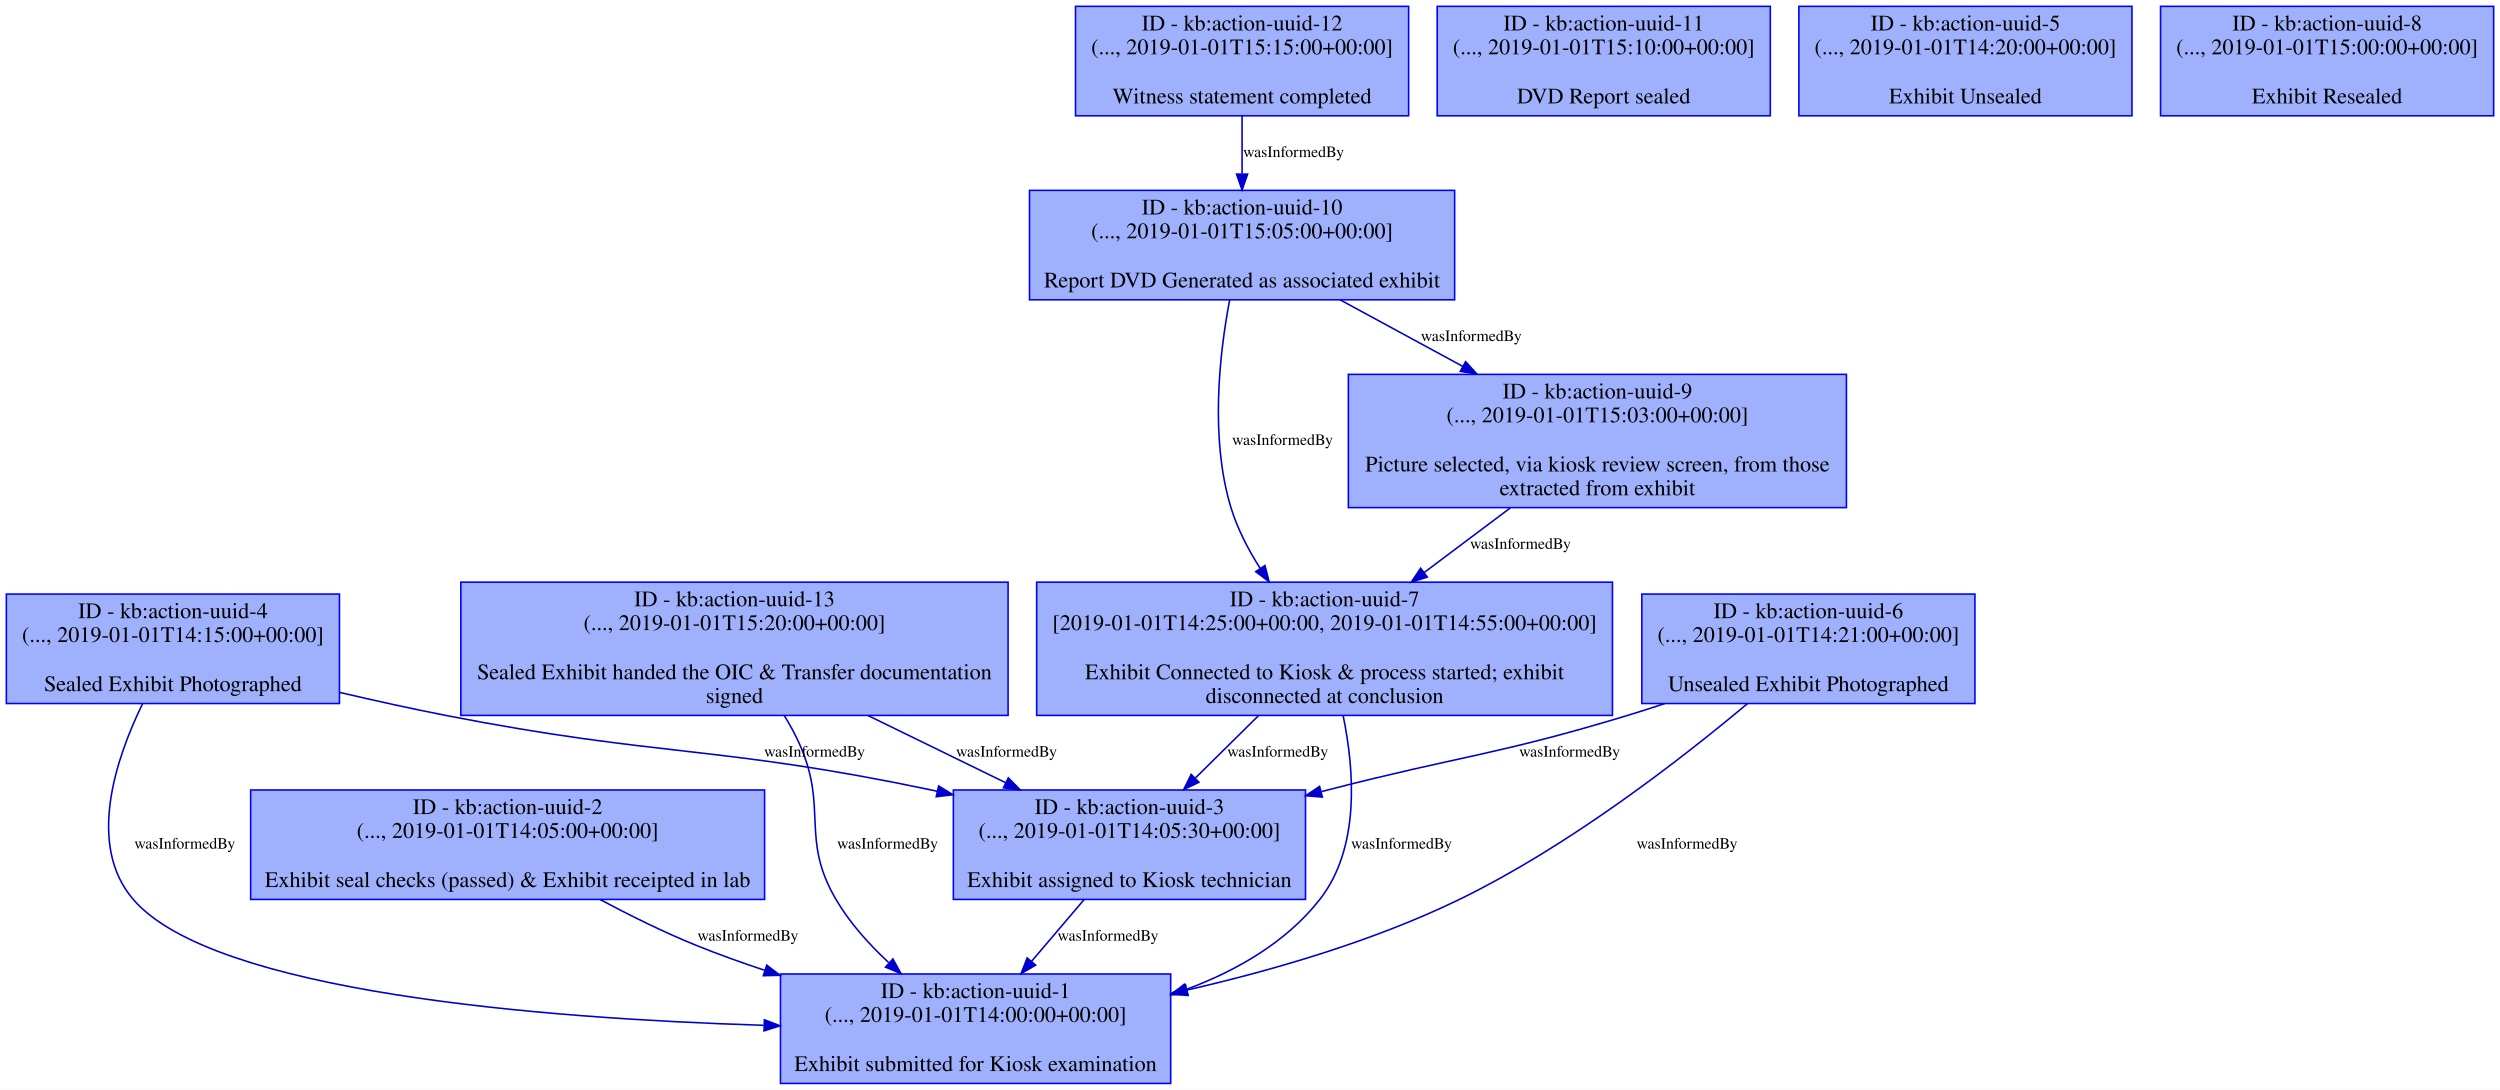
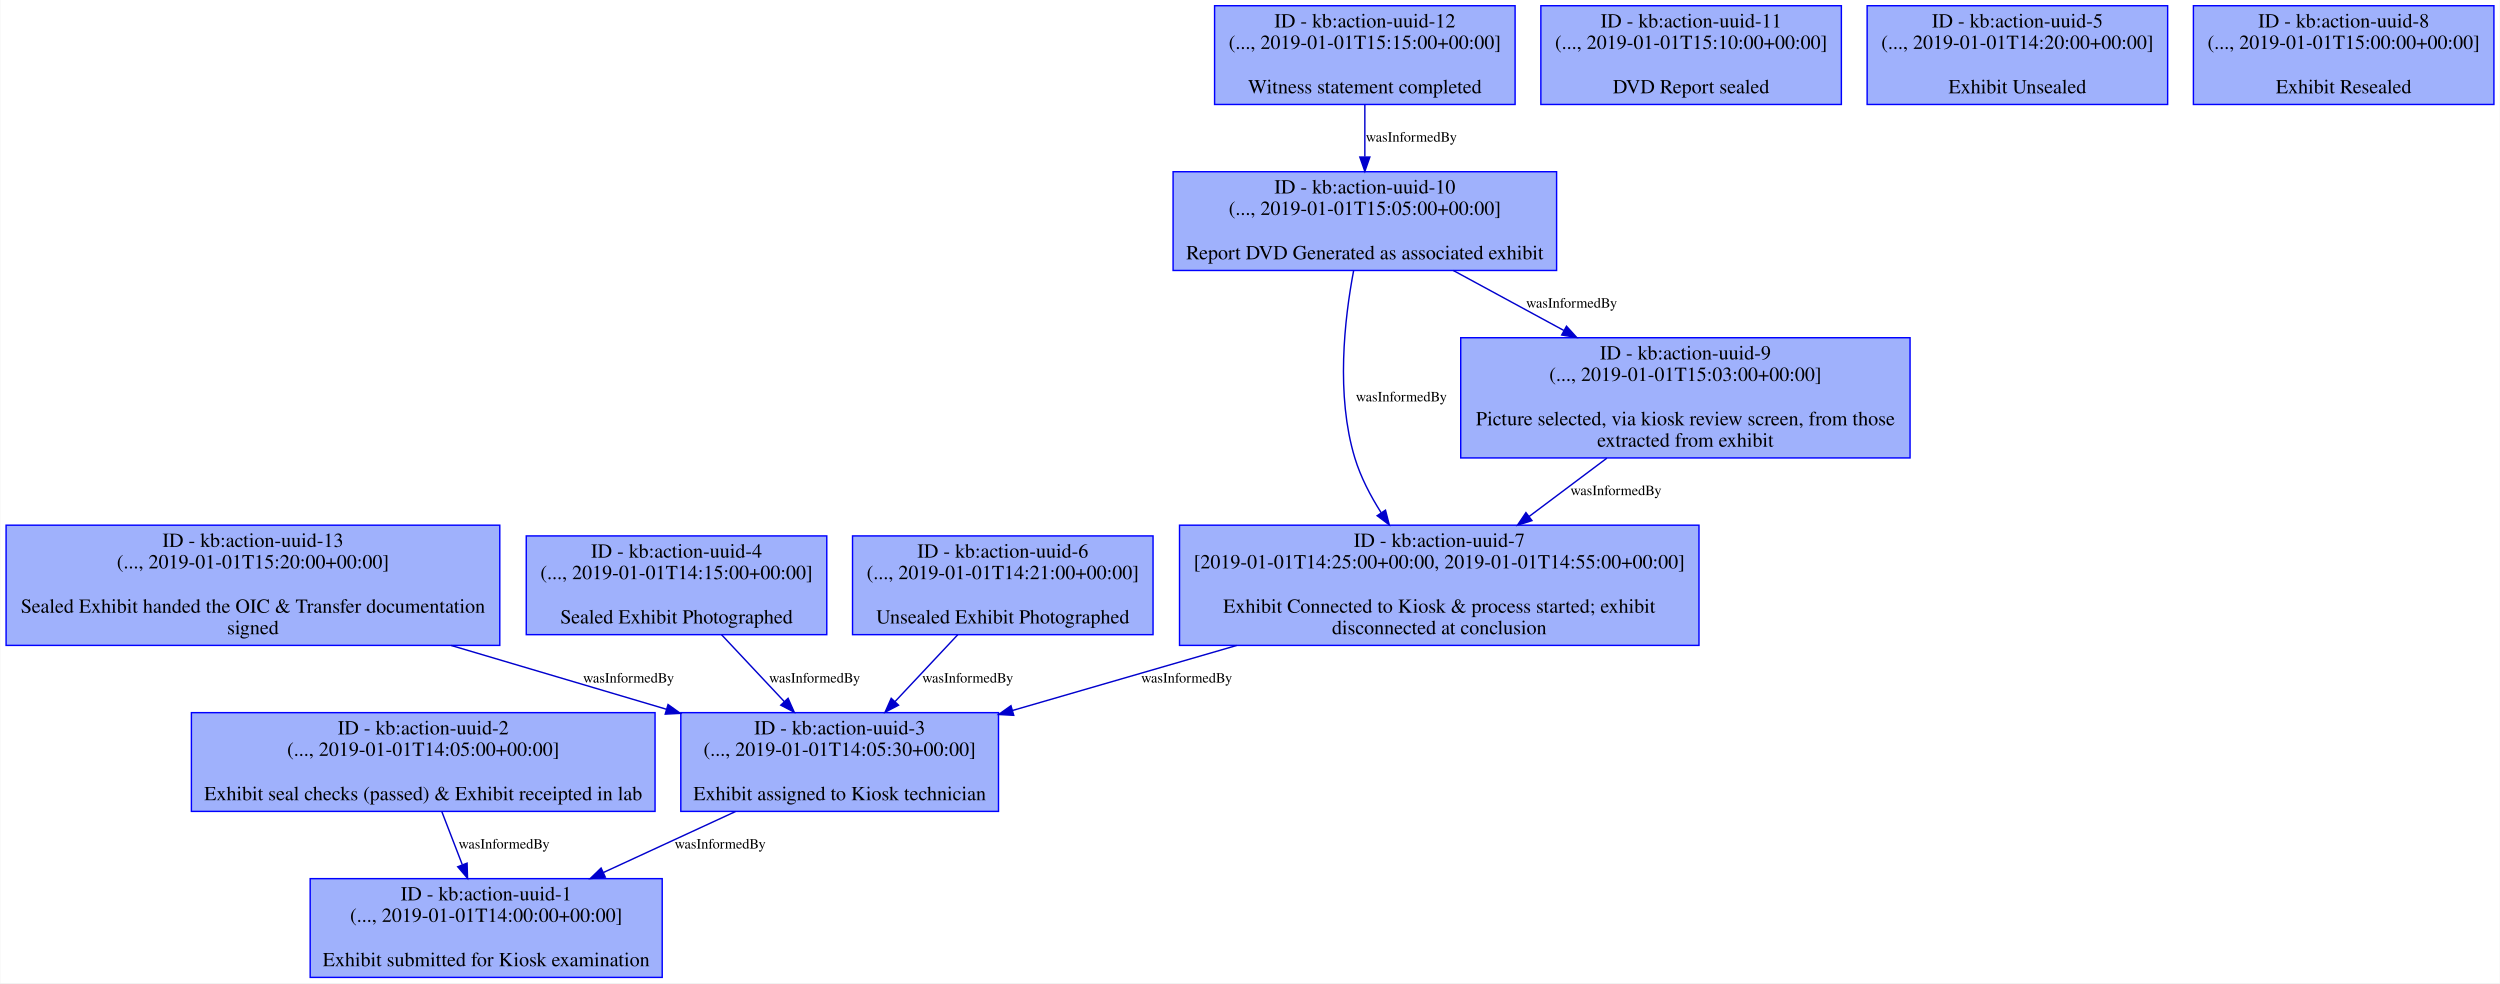
- <svg xmlns="http://www.w3.org/2000/svg" width="1576pt" height="687pt" viewBox="0.00 0.00 1576.00 687.00">
+ <svg xmlns="http://www.w3.org/2000/svg" width="1747pt" height="687pt" viewBox="0.00 0.00 1746.50 687.00">
  <g id="graph0" class="graph" transform="scale(1 1) rotate(0) translate(4 683)">
-     <polygon fill="white" stroke="transparent" points="-4,4 -4,-683 1572,-683 1572,4 -4,4" />
+     <polygon fill="white" stroke="transparent" points="-4,4 -4,-683 1742.5,-683 1742.5,4 -4,4" />
    <g id="node1" class="node">
-       <polygon fill="#9fb1fc" stroke="#0000ff" points="734,-69 488,-69 488,0 734,0 734,-69" />
-       <text text-anchor="middle" x="611" y="-53.8" font-family="Times,serif" font-size="14.00">ID - kb:action-uuid-1</text>
-       <text text-anchor="middle" x="611" y="-38.8" font-family="Times,serif" font-size="14.00"> (..., 2019-01-01T14:00:00+00:00]</text>
-       <text text-anchor="middle" x="611" y="-7.8" font-family="Times,serif" font-size="14.00">Exhibit submitted for Kiosk examination</text>
+       <polygon fill="#9fb1fc" stroke="#0000ff" points="458.5,-69 212.5,-69 212.5,0 458.5,0 458.5,-69" />
+       <text text-anchor="middle" x="335.5" y="-53.8" font-family="Times,serif" font-size="14.00">ID - kb:action-uuid-1</text>
+       <text text-anchor="middle" x="335.5" y="-38.8" font-family="Times,serif" font-size="14.00"> (..., 2019-01-01T14:00:00+00:00]</text>
+       <text text-anchor="middle" x="335.5" y="-7.8" font-family="Times,serif" font-size="14.00">Exhibit submitted for Kiosk examination</text>
    </g>
    <g id="node2" class="node">
-       <polygon fill="#9fb1fc" stroke="#0000ff" points="913,-563 645,-563 645,-494 913,-494 913,-563" />
-       <text text-anchor="middle" x="779" y="-547.8" font-family="Times,serif" font-size="14.00">ID - kb:action-uuid-10</text>
-       <text text-anchor="middle" x="779" y="-532.8" font-family="Times,serif" font-size="14.00"> (..., 2019-01-01T15:05:00+00:00]</text>
-       <text text-anchor="middle" x="779" y="-501.8" font-family="Times,serif" font-size="14.00">Report DVD Generated as associated exhibit</text>
+       <polygon fill="#9fb1fc" stroke="#0000ff" points="1083.5,-563 815.5,-563 815.5,-494 1083.5,-494 1083.5,-563" />
+       <text text-anchor="middle" x="949.5" y="-547.8" font-family="Times,serif" font-size="14.00">ID - kb:action-uuid-10</text>
+       <text text-anchor="middle" x="949.5" y="-532.8" font-family="Times,serif" font-size="14.00"> (..., 2019-01-01T15:05:00+00:00]</text>
+       <text text-anchor="middle" x="949.5" y="-501.8" font-family="Times,serif" font-size="14.00">Report DVD Generated as associated exhibit</text>
    </g>
    <g id="node11" class="node">
-       <polygon fill="#9fb1fc" stroke="#0000ff" points="1012.5,-316 649.5,-316 649.5,-232 1012.5,-232 1012.5,-316" />
-       <text text-anchor="middle" x="831" y="-300.8" font-family="Times,serif" font-size="14.00">ID - kb:action-uuid-7</text>
-       <text text-anchor="middle" x="831" y="-285.8" font-family="Times,serif" font-size="14.00"> [2019-01-01T14:25:00+00:00, 2019-01-01T14:55:00+00:00]</text>
-       <text text-anchor="middle" x="831" y="-254.8" font-family="Times,serif" font-size="14.00">Exhibit Connected to Kiosk &amp; process started; exhibit </text>
-       <text text-anchor="middle" x="831" y="-239.8" font-family="Times,serif" font-size="14.00">disconnected at conclusion</text>
+       <polygon fill="#9fb1fc" stroke="#0000ff" points="1183,-316 820,-316 820,-232 1183,-232 1183,-316" />
+       <text text-anchor="middle" x="1001.5" y="-300.8" font-family="Times,serif" font-size="14.00">ID - kb:action-uuid-7</text>
+       <text text-anchor="middle" x="1001.5" y="-285.8" font-family="Times,serif" font-size="14.00"> [2019-01-01T14:25:00+00:00, 2019-01-01T14:55:00+00:00]</text>
+       <text text-anchor="middle" x="1001.5" y="-254.8" font-family="Times,serif" font-size="14.00">Exhibit Connected to Kiosk &amp; process started; exhibit </text>
+       <text text-anchor="middle" x="1001.5" y="-239.8" font-family="Times,serif" font-size="14.00">disconnected at conclusion</text>
    </g>
    <g id="edge1" class="edge">
-       <path fill="none" stroke="#0000cd" d="M771.17,-493.91C764.75,-460.07 758.69,-406.76 772,-363 776.05,-349.69 782.86,-336.56 790.44,-324.67" />
-       <polygon fill="#0000cd" stroke="#0000cd" points="793.42,-326.51 796.07,-316.25 787.6,-322.62 793.42,-326.51" />
-       <text text-anchor="middle" x="804.5" y="-402.5" font-family="Times,serif" font-size="10.00">wasInformedBy</text>
+       <path fill="none" stroke="#0000cd" d="M941.67,-493.91C935.25,-460.07 929.19,-406.76 942.5,-363 946.55,-349.69 953.36,-336.56 960.94,-324.67" />
+       <polygon fill="#0000cd" stroke="#0000cd" points="963.92,-326.51 966.57,-316.25 958.1,-322.62 963.92,-326.51" />
+       <text text-anchor="middle" x="975" y="-402.5" font-family="Times,serif" font-size="10.00">wasInformedBy</text>
    </g>
    <g id="node13" class="node">
-       <polygon fill="#9fb1fc" stroke="#0000ff" points="1160,-447 846,-447 846,-363 1160,-363 1160,-447" />
-       <text text-anchor="middle" x="1003" y="-431.8" font-family="Times,serif" font-size="14.00">ID - kb:action-uuid-9</text>
-       <text text-anchor="middle" x="1003" y="-416.8" font-family="Times,serif" font-size="14.00"> (..., 2019-01-01T15:03:00+00:00]</text>
-       <text text-anchor="middle" x="1003" y="-385.8" font-family="Times,serif" font-size="14.00">Picture selected, via kiosk review screen, from those </text>
-       <text text-anchor="middle" x="1003" y="-370.8" font-family="Times,serif" font-size="14.00">extracted from exhibit</text>
+       <polygon fill="#9fb1fc" stroke="#0000ff" points="1330.5,-447 1016.5,-447 1016.5,-363 1330.5,-363 1330.5,-447" />
+       <text text-anchor="middle" x="1173.5" y="-431.8" font-family="Times,serif" font-size="14.00">ID - kb:action-uuid-9</text>
+       <text text-anchor="middle" x="1173.5" y="-416.8" font-family="Times,serif" font-size="14.00"> (..., 2019-01-01T15:03:00+00:00]</text>
+       <text text-anchor="middle" x="1173.5" y="-385.8" font-family="Times,serif" font-size="14.00">Picture selected, via kiosk review screen, from those </text>
+       <text text-anchor="middle" x="1173.5" y="-370.8" font-family="Times,serif" font-size="14.00">extracted from exhibit</text>
    </g>
    <g id="edge2" class="edge">
-       <path fill="none" stroke="#0000cd" d="M840.8,-493.98C864.66,-481.03 892.36,-466.01 918.04,-452.08" />
-       <polygon fill="#0000cd" stroke="#0000cd" points="919.91,-455.05 927.03,-447.21 916.57,-448.9 919.91,-455.05" />
-       <text text-anchor="middle" x="923.5" y="-468" font-family="Times,serif" font-size="10.00">wasInformedBy</text>
+       <path fill="none" stroke="#0000cd" d="M1011.3,-493.98C1035.16,-481.03 1062.86,-466.01 1088.54,-452.08" />
+       <polygon fill="#0000cd" stroke="#0000cd" points="1090.41,-455.05 1097.53,-447.21 1087.07,-448.9 1090.41,-455.05" />
+       <text text-anchor="middle" x="1094" y="-468" font-family="Times,serif" font-size="10.00">wasInformedBy</text>
    </g>
    <g id="node3" class="node">
-       <polygon fill="#9fb1fc" stroke="#0000ff" points="1112,-679 902,-679 902,-610 1112,-610 1112,-679" />
-       <text text-anchor="middle" x="1007" y="-663.8" font-family="Times,serif" font-size="14.00">ID - kb:action-uuid-11</text>
-       <text text-anchor="middle" x="1007" y="-648.8" font-family="Times,serif" font-size="14.00"> (..., 2019-01-01T15:10:00+00:00]</text>
-       <text text-anchor="middle" x="1007" y="-617.8" font-family="Times,serif" font-size="14.00">DVD Report sealed</text>
+       <polygon fill="#9fb1fc" stroke="#0000ff" points="1282.5,-679 1072.5,-679 1072.5,-610 1282.5,-610 1282.5,-679" />
+       <text text-anchor="middle" x="1177.5" y="-663.8" font-family="Times,serif" font-size="14.00">ID - kb:action-uuid-11</text>
+       <text text-anchor="middle" x="1177.5" y="-648.8" font-family="Times,serif" font-size="14.00"> (..., 2019-01-01T15:10:00+00:00]</text>
+       <text text-anchor="middle" x="1177.5" y="-617.8" font-family="Times,serif" font-size="14.00">DVD Report sealed</text>
    </g>
    <g id="node4" class="node">
-       <polygon fill="#9fb1fc" stroke="#0000ff" points="884,-679 674,-679 674,-610 884,-610 884,-679" />
-       <text text-anchor="middle" x="779" y="-663.8" font-family="Times,serif" font-size="14.00">ID - kb:action-uuid-12</text>
-       <text text-anchor="middle" x="779" y="-648.8" font-family="Times,serif" font-size="14.00"> (..., 2019-01-01T15:15:00+00:00]</text>
-       <text text-anchor="middle" x="779" y="-617.8" font-family="Times,serif" font-size="14.00">Witness statement completed</text>
+       <polygon fill="#9fb1fc" stroke="#0000ff" points="1054.5,-679 844.5,-679 844.5,-610 1054.5,-610 1054.5,-679" />
+       <text text-anchor="middle" x="949.5" y="-663.8" font-family="Times,serif" font-size="14.00">ID - kb:action-uuid-12</text>
+       <text text-anchor="middle" x="949.5" y="-648.8" font-family="Times,serif" font-size="14.00"> (..., 2019-01-01T15:15:00+00:00]</text>
+       <text text-anchor="middle" x="949.5" y="-617.8" font-family="Times,serif" font-size="14.00">Witness statement completed</text>
    </g>
    <g id="edge3" class="edge">
-       <path fill="none" stroke="#0000cd" d="M779,-609.91C779,-598.53 779,-585.65 779,-573.58" />
-       <polygon fill="#0000cd" stroke="#0000cd" points="782.5,-573.24 779,-563.24 775.5,-573.24 782.5,-573.24" />
-       <text text-anchor="middle" x="811.5" y="-584" font-family="Times,serif" font-size="10.00">wasInformedBy</text>
+       <path fill="none" stroke="#0000cd" d="M949.5,-609.91C949.5,-598.53 949.5,-585.65 949.5,-573.58" />
+       <polygon fill="#0000cd" stroke="#0000cd" points="953,-573.24 949.5,-563.24 946,-573.24 953,-573.24" />
+       <text text-anchor="middle" x="982" y="-584" font-family="Times,serif" font-size="10.00">wasInformedBy</text>
    </g>
    <g id="node5" class="node">
-       <polygon fill="#9fb1fc" stroke="#0000ff" points="631.5,-316 286.5,-316 286.5,-232 631.5,-232 631.5,-316" />
-       <text text-anchor="middle" x="459" y="-300.8" font-family="Times,serif" font-size="14.00">ID - kb:action-uuid-13</text>
-       <text text-anchor="middle" x="459" y="-285.8" font-family="Times,serif" font-size="14.00"> (..., 2019-01-01T15:20:00+00:00]</text>
-       <text text-anchor="middle" x="459" y="-254.8" font-family="Times,serif" font-size="14.00">Sealed Exhibit handed the OIC &amp; Transfer documentation </text>
-       <text text-anchor="middle" x="459" y="-239.8" font-family="Times,serif" font-size="14.00">signed</text>
+       <polygon fill="#9fb1fc" stroke="#0000ff" points="345,-316 0,-316 0,-232 345,-232 345,-316" />
+       <text text-anchor="middle" x="172.5" y="-300.8" font-family="Times,serif" font-size="14.00">ID - kb:action-uuid-13</text>
+       <text text-anchor="middle" x="172.5" y="-285.8" font-family="Times,serif" font-size="14.00"> (..., 2019-01-01T15:20:00+00:00]</text>
+       <text text-anchor="middle" x="172.5" y="-254.8" font-family="Times,serif" font-size="14.00">Sealed Exhibit handed the OIC &amp; Transfer documentation </text>
+       <text text-anchor="middle" x="172.5" y="-239.8" font-family="Times,serif" font-size="14.00">signed</text>
+     </g>
+     <g id="node7" class="node">
+       <polygon fill="#9fb1fc" stroke="#0000ff" points="693.5,-185 471.5,-185 471.5,-116 693.5,-116 693.5,-185" />
+       <text text-anchor="middle" x="582.5" y="-169.8" font-family="Times,serif" font-size="14.00">ID - kb:action-uuid-3</text>
+       <text text-anchor="middle" x="582.5" y="-154.8" font-family="Times,serif" font-size="14.00"> (..., 2019-01-01T14:05:30+00:00]</text>
+       <text text-anchor="middle" x="582.5" y="-123.8" font-family="Times,serif" font-size="14.00">Exhibit assigned to Kiosk technician</text>
    </g>
    <g id="edge4" class="edge">
-       <path fill="none" stroke="#0000cd" d="M490.38,-231.93C493.98,-226.11 497.31,-220.04 500,-214 518.2,-173.13 500.38,-154.6 523,-116 531.58,-101.36 543.7,-87.83 556.2,-76.22" />
-       <polygon fill="#0000cd" stroke="#0000cd" points="558.88,-78.52 564,-69.24 554.21,-73.3 558.88,-78.52" />
-       <text text-anchor="middle" x="555.5" y="-148" font-family="Times,serif" font-size="10.00">wasInformedBy</text>
+       <path fill="none" stroke="#0000cd" d="M311.02,-231.95C359.83,-217.49 414.28,-201.35 461.53,-187.35" />
+       <polygon fill="#0000cd" stroke="#0000cd" points="462.59,-190.68 471.19,-184.49 460.6,-183.97 462.59,-190.68" />
+       <text text-anchor="middle" x="435" y="-206" font-family="Times,serif" font-size="10.00">wasInformedBy</text>
    </g>
-     <g id="node7" class="node">
-       <polygon fill="#9fb1fc" stroke="#0000ff" points="819,-185 597,-185 597,-116 819,-116 819,-185" />
-       <text text-anchor="middle" x="708" y="-169.8" font-family="Times,serif" font-size="14.00">ID - kb:action-uuid-3</text>
-       <text text-anchor="middle" x="708" y="-154.8" font-family="Times,serif" font-size="14.00"> (..., 2019-01-01T14:05:30+00:00]</text>
-       <text text-anchor="middle" x="708" y="-123.8" font-family="Times,serif" font-size="14.00">Exhibit assigned to Kiosk technician</text>
+     <g id="node6" class="node">
+       <polygon fill="#9fb1fc" stroke="#0000ff" points="453.5,-185 129.5,-185 129.5,-116 453.5,-116 453.5,-185" />
+       <text text-anchor="middle" x="291.5" y="-169.8" font-family="Times,serif" font-size="14.00">ID - kb:action-uuid-2</text>
+       <text text-anchor="middle" x="291.5" y="-154.8" font-family="Times,serif" font-size="14.00"> (..., 2019-01-01T14:05:00+00:00]</text>
+       <text text-anchor="middle" x="291.5" y="-123.8" font-family="Times,serif" font-size="14.00">Exhibit seal checks (passed) &amp; Exhibit receipted in lab</text>
    </g>
    <g id="edge5" class="edge">
-       <path fill="none" stroke="#0000cd" d="M543.3,-231.87C571.31,-218.2 602.37,-203.04 629.89,-189.61" />
-       <polygon fill="#0000cd" stroke="#0000cd" points="631.63,-192.66 639.08,-185.13 628.56,-186.37 631.63,-192.66" />
-       <text text-anchor="middle" x="630.5" y="-206" font-family="Times,serif" font-size="10.00">wasInformedBy</text>
-     </g>
-     <g id="node6" class="node">
-       <polygon fill="#9fb1fc" stroke="#0000ff" points="478,-185 154,-185 154,-116 478,-116 478,-185" />
-       <text text-anchor="middle" x="316" y="-169.8" font-family="Times,serif" font-size="14.00">ID - kb:action-uuid-2</text>
-       <text text-anchor="middle" x="316" y="-154.8" font-family="Times,serif" font-size="14.00"> (..., 2019-01-01T14:05:00+00:00]</text>
-       <text text-anchor="middle" x="316" y="-123.8" font-family="Times,serif" font-size="14.00">Exhibit seal checks (passed) &amp; Exhibit receipted in lab</text>
+       <path fill="none" stroke="#0000cd" d="M304.46,-115.91C308.94,-104.3 314.03,-91.13 318.77,-78.85" />
+       <polygon fill="#0000cd" stroke="#0000cd" points="322.14,-79.83 322.48,-69.24 315.61,-77.31 322.14,-79.83" />
+       <text text-anchor="middle" x="348" y="-90" font-family="Times,serif" font-size="10.00">wasInformedBy</text>
    </g>
    <g id="edge6" class="edge">
-       <path fill="none" stroke="#0000cd" d="M374.22,-115.97C393.22,-105.83 414.66,-95.22 435,-87 448.8,-81.42 463.43,-76.16 478.13,-71.29" />
-       <polygon fill="#0000cd" stroke="#0000cd" points="479.36,-74.57 487.79,-68.15 477.2,-67.92 479.36,-74.57" />
-       <text text-anchor="middle" x="467.5" y="-90" font-family="Times,serif" font-size="10.00">wasInformedBy</text>
+       <path fill="none" stroke="#0000cd" d="M509.73,-115.91C480.71,-102.52 447.17,-87.04 417.32,-73.26" />
+       <polygon fill="#0000cd" stroke="#0000cd" points="418.72,-70.06 408.18,-69.04 415.79,-76.41 418.72,-70.06" />
+       <text text-anchor="middle" x="499" y="-90" font-family="Times,serif" font-size="10.00">wasInformedBy</text>
+     </g>
+     <g id="node8" class="node">
+       <polygon fill="#9fb1fc" stroke="#0000ff" points="573.5,-308.5 363.5,-308.5 363.5,-239.5 573.5,-239.5 573.5,-308.5" />
+       <text text-anchor="middle" x="468.5" y="-293.3" font-family="Times,serif" font-size="14.00">ID - kb:action-uuid-4</text>
+       <text text-anchor="middle" x="468.5" y="-278.3" font-family="Times,serif" font-size="14.00"> (..., 2019-01-01T14:15:00+00:00]</text>
+       <text text-anchor="middle" x="468.5" y="-247.3" font-family="Times,serif" font-size="14.00">Sealed Exhibit Photographed</text>
    </g>
    <g id="edge7" class="edge">
-       <path fill="none" stroke="#0000cd" d="M679.42,-115.91C669.05,-103.73 657.22,-89.82 646.34,-77.03" />
-       <polygon fill="#0000cd" stroke="#0000cd" points="648.86,-74.59 639.71,-69.24 643.52,-79.13 648.86,-74.59" />
-       <text text-anchor="middle" x="694.5" y="-90" font-family="Times,serif" font-size="10.00">wasInformedBy</text>
+       <path fill="none" stroke="#0000cd" d="M499.95,-239.48C513.55,-224.99 529.58,-207.9 543.89,-192.65" />
+       <polygon fill="#0000cd" stroke="#0000cd" points="546.46,-195.02 550.75,-185.33 541.36,-190.23 546.46,-195.02" />
+       <text text-anchor="middle" x="565" y="-206" font-family="Times,serif" font-size="10.00">wasInformedBy</text>
    </g>
-     <g id="node8" class="node">
-       <polygon fill="#9fb1fc" stroke="#0000ff" points="210,-308.5 0,-308.5 0,-239.5 210,-239.5 210,-308.5" />
-       <text text-anchor="middle" x="105" y="-293.3" font-family="Times,serif" font-size="14.00">ID - kb:action-uuid-4</text>
-       <text text-anchor="middle" x="105" y="-278.3" font-family="Times,serif" font-size="14.00"> (..., 2019-01-01T14:15:00+00:00]</text>
-       <text text-anchor="middle" x="105" y="-247.3" font-family="Times,serif" font-size="14.00">Sealed Exhibit Photographed</text>
+     <g id="node9" class="node">
+       <polygon fill="#9fb1fc" stroke="#0000ff" points="1510.5,-679 1300.5,-679 1300.5,-610 1510.5,-610 1510.5,-679" />
+       <text text-anchor="middle" x="1405.5" y="-663.8" font-family="Times,serif" font-size="14.00">ID - kb:action-uuid-5</text>
+       <text text-anchor="middle" x="1405.5" y="-648.8" font-family="Times,serif" font-size="14.00"> (..., 2019-01-01T14:20:00+00:00]</text>
+       <text text-anchor="middle" x="1405.5" y="-617.8" font-family="Times,serif" font-size="14.00">Exhibit Unsealed</text>
+     </g>
+     <g id="node10" class="node">
+       <polygon fill="#9fb1fc" stroke="#0000ff" points="801.5,-308.5 591.5,-308.5 591.5,-239.5 801.5,-239.5 801.5,-308.5" />
+       <text text-anchor="middle" x="696.5" y="-293.3" font-family="Times,serif" font-size="14.00">ID - kb:action-uuid-6</text>
+       <text text-anchor="middle" x="696.5" y="-278.3" font-family="Times,serif" font-size="14.00"> (..., 2019-01-01T14:21:00+00:00]</text>
+       <text text-anchor="middle" x="696.5" y="-247.3" font-family="Times,serif" font-size="14.00">Unsealed Exhibit Photographed</text>
    </g>
    <g id="edge8" class="edge">
-       <path fill="none" stroke="#0000cd" d="M85.89,-239.4C68.82,-204.43 50.67,-150.11 80,-116 130.26,-57.54 337.15,-41.02 477.35,-36.64" />
-       <polygon fill="#0000cd" stroke="#0000cd" points="477.85,-40.13 487.74,-36.34 477.64,-33.13 477.85,-40.13" />
-       <text text-anchor="middle" x="112.5" y="-148" font-family="Times,serif" font-size="10.00">wasInformedBy</text>
+       <path fill="none" stroke="#0000cd" d="M665.05,-239.48C651.45,-224.99 635.42,-207.9 621.11,-192.65" />
+       <polygon fill="#0000cd" stroke="#0000cd" points="623.64,-190.23 614.25,-185.33 618.54,-195.02 623.64,-190.23" />
+       <text text-anchor="middle" x="672" y="-206" font-family="Times,serif" font-size="10.00">wasInformedBy</text>
    </g>
    <g id="edge9" class="edge">
-       <path fill="none" stroke="#0000cd" d="M210.22,-246.48C232.21,-241.34 255.31,-236.24 277,-232 412.03,-205.58 448.35,-213.3 583,-185 584.27,-184.73 585.54,-184.46 586.82,-184.19" />
-       <polygon fill="#0000cd" stroke="#0000cd" points="587.72,-187.57 596.72,-181.99 586.2,-180.74 587.72,-187.57" />
-       <text text-anchor="middle" x="509.5" y="-206" font-family="Times,serif" font-size="10.00">wasInformedBy</text>
+       <path fill="none" stroke="#0000cd" d="M859.94,-231.95C809.06,-217.2 752.19,-200.71 703.25,-186.51" />
+       <polygon fill="#0000cd" stroke="#0000cd" points="704.15,-183.13 693.57,-183.71 702.2,-189.85 704.15,-183.13" />
+       <text text-anchor="middle" x="825" y="-206" font-family="Times,serif" font-size="10.00">wasInformedBy</text>
    </g>
-     <g id="node9" class="node">
-       <polygon fill="#9fb1fc" stroke="#0000ff" points="1340,-679 1130,-679 1130,-610 1340,-610 1340,-679" />
-       <text text-anchor="middle" x="1235" y="-663.8" font-family="Times,serif" font-size="14.00">ID - kb:action-uuid-5</text>
-       <text text-anchor="middle" x="1235" y="-648.8" font-family="Times,serif" font-size="14.00"> (..., 2019-01-01T14:20:00+00:00]</text>
-       <text text-anchor="middle" x="1235" y="-617.8" font-family="Times,serif" font-size="14.00">Exhibit Unsealed</text>
-     </g>
-     <g id="node10" class="node">
-       <polygon fill="#9fb1fc" stroke="#0000ff" points="1241,-308.5 1031,-308.5 1031,-239.5 1241,-239.5 1241,-308.5" />
-       <text text-anchor="middle" x="1136" y="-293.3" font-family="Times,serif" font-size="14.00">ID - kb:action-uuid-6</text>
-       <text text-anchor="middle" x="1136" y="-278.3" font-family="Times,serif" font-size="14.00"> (..., 2019-01-01T14:21:00+00:00]</text>
-       <text text-anchor="middle" x="1136" y="-247.3" font-family="Times,serif" font-size="14.00">Unsealed Exhibit Photographed</text>
+     <g id="node12" class="node">
+       <polygon fill="#9fb1fc" stroke="#0000ff" points="1738.5,-679 1528.5,-679 1528.5,-610 1738.5,-610 1738.5,-679" />
+       <text text-anchor="middle" x="1633.5" y="-663.8" font-family="Times,serif" font-size="14.00">ID - kb:action-uuid-8</text>
+       <text text-anchor="middle" x="1633.5" y="-648.8" font-family="Times,serif" font-size="14.00"> (..., 2019-01-01T15:00:00+00:00]</text>
+       <text text-anchor="middle" x="1633.5" y="-617.8" font-family="Times,serif" font-size="14.00">Exhibit Resealed</text>
    </g>
    <g id="edge10" class="edge">
-       <path fill="none" stroke="#0000cd" d="M1097.61,-239.45C1055.6,-204.27 985,-149.53 916,-116 862.33,-89.92 799.1,-71.45 744.16,-58.85" />
-       <polygon fill="#0000cd" stroke="#0000cd" points="744.88,-55.43 734.36,-56.64 743.35,-62.25 744.88,-55.43" />
-       <text text-anchor="middle" x="1059.5" y="-148" font-family="Times,serif" font-size="10.00">wasInformedBy</text>
-     </g>
-     <g id="edge11" class="edge">
-       <path fill="none" stroke="#0000cd" d="M1045.43,-239.49C1037.54,-236.85 1029.65,-234.32 1022,-232 939.17,-206.88 916.81,-206.65 833,-185 831.72,-184.67 830.42,-184.33 829.12,-184" />
-       <polygon fill="#0000cd" stroke="#0000cd" points="829.63,-180.51 819.07,-181.38 827.86,-187.28 829.63,-180.51" />
-       <text text-anchor="middle" x="985.5" y="-206" font-family="Times,serif" font-size="10.00">wasInformedBy</text>
-     </g>
-     <g id="edge12" class="edge">
-       <path fill="none" stroke="#0000cd" d="M842.72,-231.78C849.88,-197.2 853.4,-148.39 828,-116 806.9,-89.09 775.85,-71.18 743.79,-59.25" />
-       <polygon fill="#0000cd" stroke="#0000cd" points="744.88,-55.92 734.28,-55.89 742.54,-62.52 744.88,-55.92" />
-       <text text-anchor="middle" x="879.5" y="-148" font-family="Times,serif" font-size="10.00">wasInformedBy</text>
-     </g>
-     <g id="edge13" class="edge">
-       <path fill="none" stroke="#0000cd" d="M789.36,-231.87C776.54,-219.2 762.43,-205.27 749.62,-192.61" />
-       <polygon fill="#0000cd" stroke="#0000cd" points="751.82,-189.86 742.24,-185.32 746.9,-194.84 751.82,-189.86" />
-       <text text-anchor="middle" x="801.5" y="-206" font-family="Times,serif" font-size="10.00">wasInformedBy</text>
-     </g>
-     <g id="node12" class="node">
-       <polygon fill="#9fb1fc" stroke="#0000ff" points="1568,-679 1358,-679 1358,-610 1568,-610 1568,-679" />
-       <text text-anchor="middle" x="1463" y="-663.8" font-family="Times,serif" font-size="14.00">ID - kb:action-uuid-8</text>
-       <text text-anchor="middle" x="1463" y="-648.8" font-family="Times,serif" font-size="14.00"> (..., 2019-01-01T15:00:00+00:00]</text>
-       <text text-anchor="middle" x="1463" y="-617.8" font-family="Times,serif" font-size="14.00">Exhibit Resealed</text>
-     </g>
-     <g id="edge14" class="edge">
-       <path fill="none" stroke="#0000cd" d="M948.11,-362.83C930.8,-349.85 911.55,-335.41 893.74,-322.05" />
-       <polygon fill="#0000cd" stroke="#0000cd" points="895.77,-319.2 885.67,-316 891.57,-324.8 895.77,-319.2" />
-       <text text-anchor="middle" x="954.5" y="-337" font-family="Times,serif" font-size="10.00">wasInformedBy</text>
+       <path fill="none" stroke="#0000cd" d="M1118.61,-362.83C1101.3,-349.85 1082.05,-335.41 1064.24,-322.05" />
+       <polygon fill="#0000cd" stroke="#0000cd" points="1066.27,-319.2 1056.17,-316 1062.07,-324.8 1066.27,-319.2" />
+       <text text-anchor="middle" x="1125" y="-337" font-family="Times,serif" font-size="10.00">wasInformedBy</text>
    </g>
  </g>
</svg>
